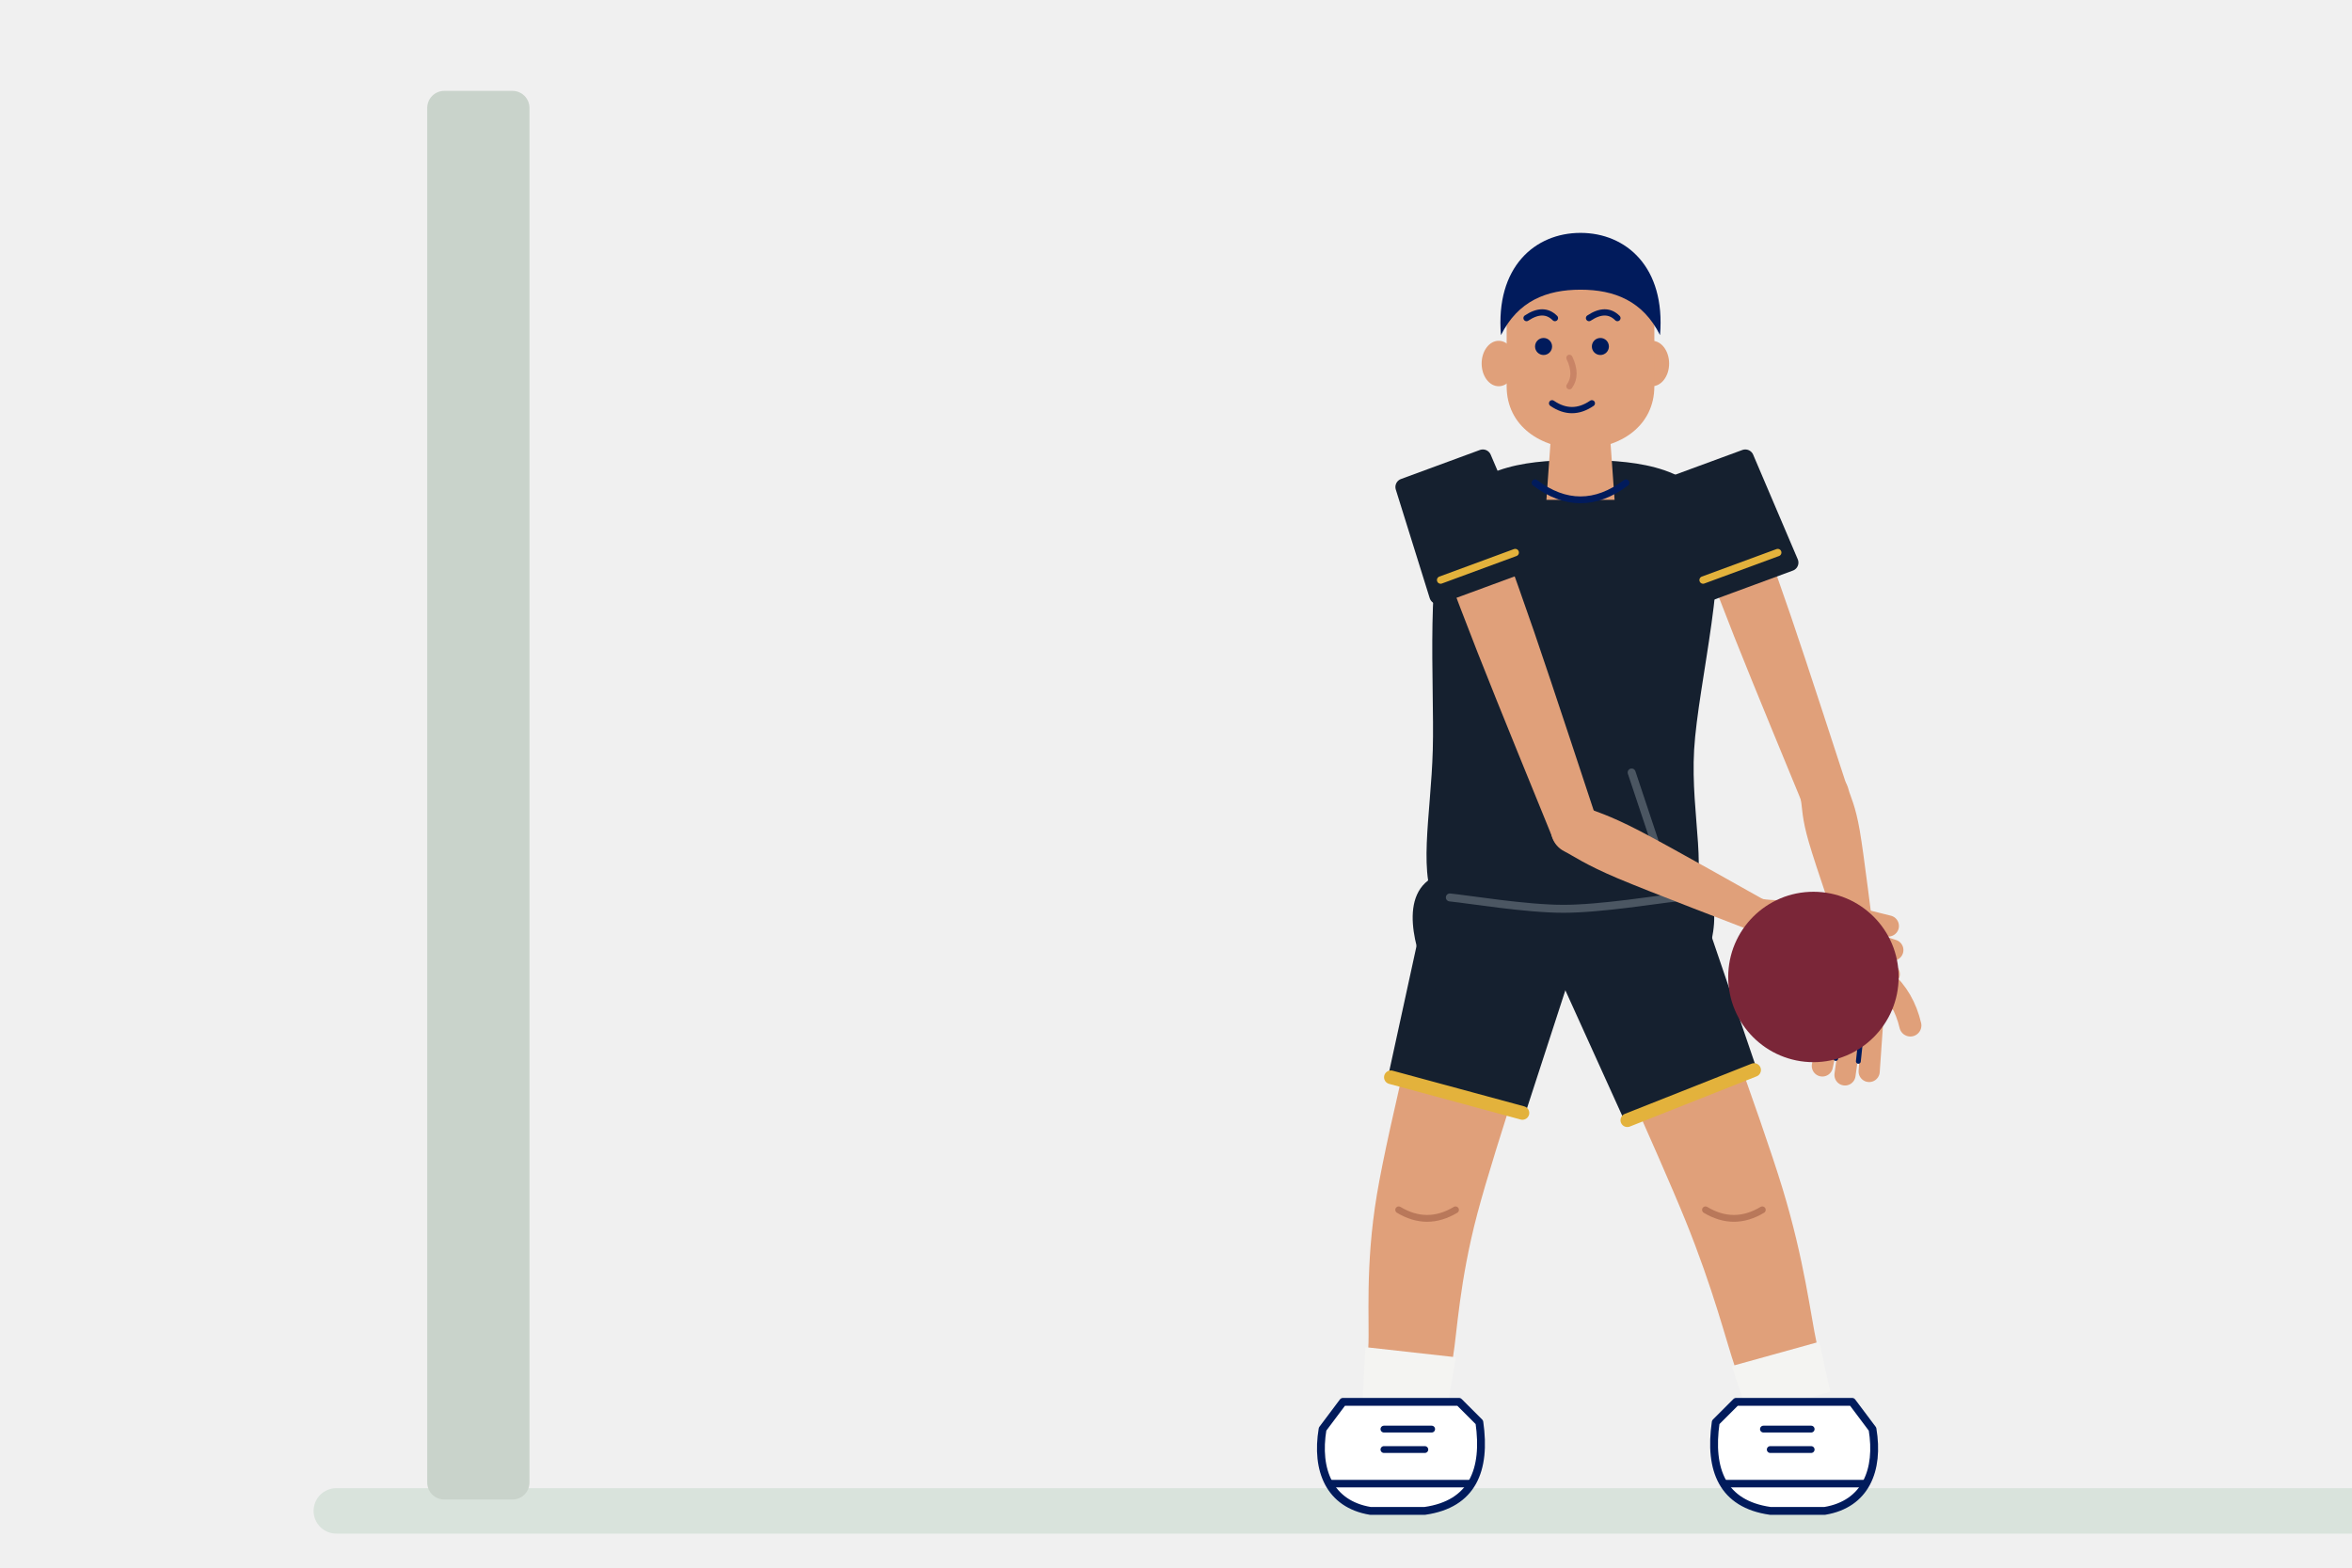
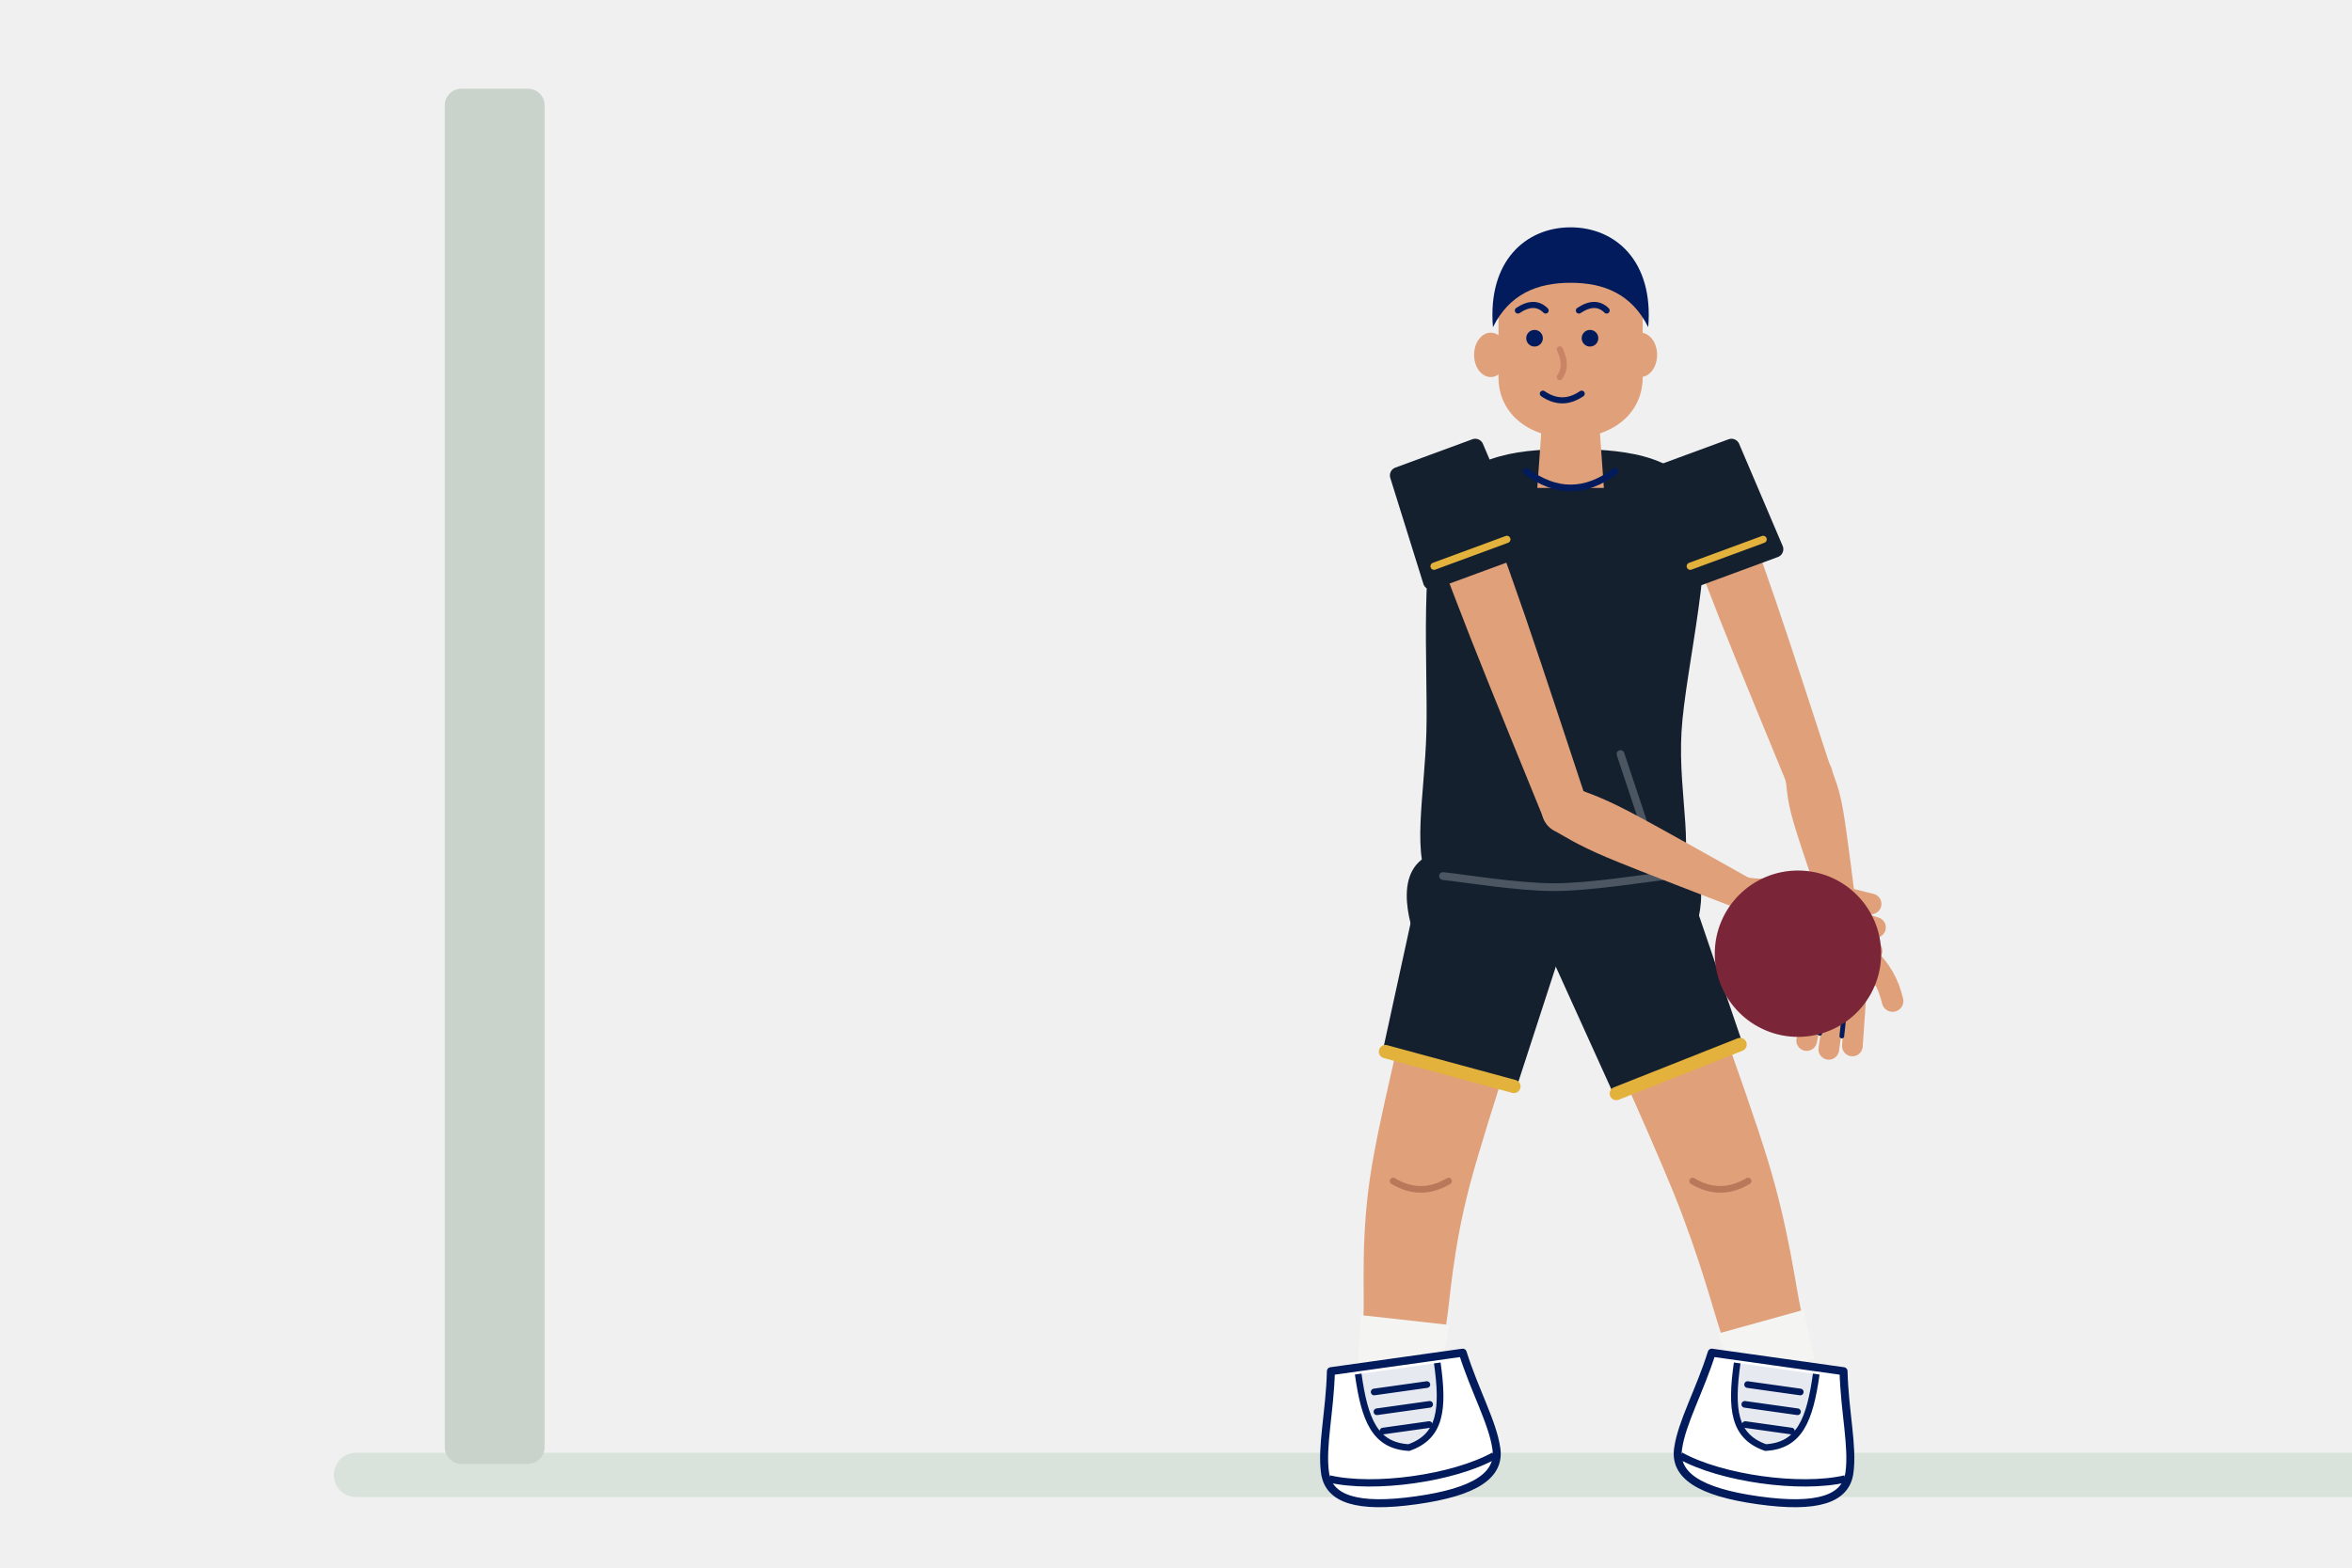
- <svg xmlns="http://www.w3.org/2000/svg" viewBox="-15.2 24.0 414.0 276.0" role="img" aria-label="Rotational Throw, ball at hip">
+ <svg xmlns="http://www.w3.org/2000/svg" viewBox="-20.2 24.0 424.1 282.7" role="img" aria-label="Rotational Throw, ball at hip">
  <rect x="40" y="286" width="400" height="8" rx="4" fill="#d9e3dc" />
  <rect x="60" y="40" width="18" height="248" rx="3" fill="#c9d3cb" />
  <path d="M239.56 271.83 C239.81 270.35 240.81 264.43 241.06 262.94 L225.15 261.18 C225.07 262.68 224.74 268.68 224.66 270.18 Z" fill="#f4f4f2" />
  <path d="M238.38 185.12 C236.51 193.32 229.28 221.64 227.16 234.32 C225.04 247.01 225.9 256.75 225.65 261.23 L240.56 262.89 C241.27 258.69 241.67 249.68 244.84 237.68 C248.02 225.68 257.15 198.68 259.62 190.88 A11 11 0 0 0 238.38 185.12 Z" fill="#e0a07a" />
  <path d="M231 237 q5 3 10 0" fill="none" stroke="#b9785a" stroke-width="1.2" stroke-linecap="round" stroke-linejoin="round" />
  <path d="M235.49 184.34 C234.43 189.21 230.19 208.67 229.13 213.53 L253.27 220.07 C254.81 215.33 260.97 196.39 262.51 191.66 A14 14 0 0 0 235.49 184.34 Z" fill="#15202f" />
  <path d="M229.62 213.66 L252.78 219.94" fill="none" stroke="#e3b23c" stroke-width="2.4" stroke-linecap="round" stroke-linejoin="round" />
-   <g transform="translate(232 272) scale(-1.2 1.2)">
-     <path d="M-11 2 C-12 9 -10 14 -3 15 L5 15 C11 14 13 9 12 3 L9 -1 L-8 -1 Z" fill="#FFFFFF" stroke="#011B5C" stroke-width="1.15" stroke-linejoin="round" />
-     <path d="M-10 11 H11" fill="none" stroke="#011B5C" stroke-width="1.1" />
-     <path d="M-4 3 h7 M-3 6 h6" stroke="#011B5C" stroke-width="1" stroke-linecap="round" />
+   <g transform="translate(232 272) rotate(-8) scale(-1.2 1.2)">
+     <path d="M-10 -2 C-11 4 -13 9 -13 13 C-13 17 -9 19 0 19 C9 19 13 17 13 13 C13 9 11 4 10 -2 Z" fill="#FFFFFF" stroke="#011B5C" stroke-width="1.2" stroke-linejoin="round" />
+     <path d="M-12.5 14 C-6 16.5 6 16.5 12.5 14" fill="none" stroke="#011B5C" stroke-width="1.1" />
+     <path d="M-6 -1 C-6 6 -5 10 0 11 C5 10 6 6 6 -1" fill="#e6eaf0" stroke="#011B5C" stroke-width="1" />
+     <path d="M-4 2 h8 M-4 5 h8 M-3.5 8 h7" stroke="#011B5C" stroke-width="1" stroke-linecap="round" />
  </g>
  <path d="M306.96 269.03 C306.64 267.56 305.35 261.69 305.03 260.22 L289.62 264.51 C290.1 265.93 292.02 271.62 292.51 273.04 Z" fill="#f4f4f2" />
  <path d="M260.77 192.05 C264.22 199.85 276.58 226.81 281.47 238.86 C286.36 250.92 288.66 260.12 290.1 264.37 L304.55 260.36 C303.55 255.82 302.42 245.87 298.53 233.14 C294.64 220.4 284.11 192.15 281.23 183.95 A11 11 0 0 0 260.77 192.05 Z" fill="#e0a07a" />
  <path d="M285 237 q5 3 10 0" fill="none" stroke="#b9785a" stroke-width="1.2" stroke-linecap="round" stroke-linejoin="round" />
  <path d="M257.98 193.15 C260.12 197.86 268.64 216.69 270.78 221.4 L294.02 212.2 C292.36 207.31 285.68 187.74 284.02 182.85 A14 14 0 0 0 257.98 193.15 Z" fill="#15202f" />
  <path d="M271.24 221.22 L293.56 212.38" fill="none" stroke="#e3b23c" stroke-width="2.4" stroke-linecap="round" stroke-linejoin="round" />
-   <g transform="translate(300 272) scale(1.2 1.2)">
-     <path d="M-11 2 C-12 9 -10 14 -3 15 L5 15 C11 14 13 9 12 3 L9 -1 L-8 -1 Z" fill="#FFFFFF" stroke="#011B5C" stroke-width="1.15" stroke-linejoin="round" />
-     <path d="M-10 11 H11" fill="none" stroke="#011B5C" stroke-width="1.1" />
-     <path d="M-4 3 h7 M-3 6 h6" stroke="#011B5C" stroke-width="1" stroke-linecap="round" />
+   <g transform="translate(300 272) rotate(8) scale(1.2 1.2)">
+     <path d="M-10 -2 C-11 4 -13 9 -13 13 C-13 17 -9 19 0 19 C9 19 13 17 13 13 C13 9 11 4 10 -2 Z" fill="#FFFFFF" stroke="#011B5C" stroke-width="1.2" stroke-linejoin="round" />
+     <path d="M-12.5 14 C-6 16.5 6 16.5 12.5 14" fill="none" stroke="#011B5C" stroke-width="1.1" />
+     <path d="M-6 -1 C-6 6 -5 10 0 11 C5 10 6 6 6 -1" fill="#e6eaf0" stroke="#011B5C" stroke-width="1" />
+     <path d="M-4 2 h8 M-4 5 h8 M-3.5 8 h7" stroke="#011B5C" stroke-width="1" stroke-linecap="round" />
  </g>
  <path d="M238 178 C245.67 175 274.33 175 282 178 C289.67 181 285.67 192 284 196 C282.33 200 276 202.33 272 202 C268 201.67 264 194 260 194 C256 194 252 201.67 248 202 C244 202.33 237.67 200 236 196 C234.33 192 230.33 181 238 178 Z" fill="#15202f" />
  <path d="M238 184 C234.17 178.67 236.68 167.67 237 156 C237.32 144.33 235.57 122.5 239.9 114 C244.23 105.5 255.3 105 263 105 C270.7 105 282.77 105.5 286.1 114 C289.43 122.5 283.68 144.33 283 156 C282.32 167.67 285.83 178.67 282 184 C278.17 189.33 267.33 188 260 188 C252.67 188 241.83 189.33 238 184 Z" fill="#15202f" />
  <path d="M240 182 C243.33 182.33 253.33 184 260 184 C266.67 184 276.67 182.33 280 182" fill="none" stroke="#4b5662" stroke-width="1.4" stroke-linecap="round" stroke-linejoin="round" />
  <path d="M246 136 C246.67 138 249.33 146 250 148" fill="none" stroke="#4b5662" stroke-width="1.4" stroke-linecap="round" stroke-linejoin="round" />
  <path d="M272 160 C272.67 162 275.33 170 276 172" fill="none" stroke="#4b5662" stroke-width="1.4" stroke-linecap="round" stroke-linejoin="round" />
  <path d="M257 112 L269 112 L268 98 L258 98 Z" fill="#e0a07a" />
  <path d="M255 109 q8 6 16 0" fill="none" stroke="#011B5C" stroke-width="1.2" stroke-linecap="round" stroke-linejoin="round" />
  <g transform="translate(263 86) rotate(0)">
    <ellipse cx="-14.4" cy="2" rx="3" ry="4" fill="#e0a07a" />
    <ellipse cx="12.6" cy="2" rx="3" ry="4" fill="#e0a07a" />
    <path d="M-13 -6 C-13 -16 -7 -19 0 -19 C7 -19 13 -16 13 -6 L13 6 C13 13 7 17 0 17 C-7 17 -13 13 -13 6 Z" fill="#e0a07a" />
    <path d="M-14 -3 C-15 -15 -8 -21 0 -21 C8 -21 15 -15 14 -3 C11 -9 6 -11 0 -11 C-6 -11 -11 -9 -14 -3 Z" fill="#011B5C" />
    <circle cx="-6.5" cy="-1" r="1.5" fill="#011B5C" />
    <circle cx="3.5" cy="-1" r="1.5" fill="#011B5C" />
    <path d="M-9.5 -6 q3 -2 5 0 M1.5 -6 q3 -2 5 0" fill="none" stroke="#011B5C" stroke-width="1.1" stroke-linecap="round" stroke-linejoin="round" />
    <path d="M-1.95 1 q1.44 3 0 5" fill="none" stroke="#c98466" stroke-width="1.1" stroke-linecap="round" stroke-linejoin="round" />
    <path d="M-5 9 q3.5 2.4 7 0" fill="none" stroke="#011B5C" stroke-width="1.1" stroke-linecap="round" stroke-linejoin="round" />
  </g>
  <path d="M260.17 173.89 C261.73 174.68 263.79 176.2 269.56 178.64 C275.33 181.08 290.6 186.88 294.81 188.53 L297.19 183.47 C293.24 181.28 279.04 173.21 273.48 170.32 C267.92 167.42 265.44 166.81 263.83 166.11 A4.3 4.3 0 0 0 260.17 173.89 Z" fill="#e0a07a" />
  <path d="M234.65 111.94 C236.35 116.42 240.97 128.91 244.87 138.83 C248.77 148.75 255.86 166.02 258.06 171.45 A4.2 4.2 0 0 0 265.94 168.55 C264.09 162.98 258.28 145.25 254.82 135.17 C251.35 125.09 246.77 112.58 245.15 108.06 Z" fill="#e0a07a" />
  <path d="M231.92 109.74 L237.89 128.86 L253.66 123.05 L245.81 104.63 Z" fill="#15202f" stroke="#15202f" stroke-width="3" stroke-linecap="round" stroke-linejoin="round" />
  <path d="M238.38 126.12 C240.57 125.31 249.33 122.09 251.51 121.28" fill="none" stroke="#e3b23c" stroke-width="1.3" stroke-linecap="round" stroke-linejoin="round" />
  <g transform="translate(296 186) rotate(110) scale(-1.08 1.08)">
    <path d="M-2.7 2.2 C-3 -1.4 -5.4 -5.6 -6.1 -9.4 C-6.4 -11.6 -5.4 -12.6 -3.6 -12.6 L3.8 -12.6 C5.6 -12.6 6.6 -11.4 6.5 -9.6 C6.2 -5.8 3.6 -1.6 2.9 2.2 Z" fill="#e0a07a" />
    <path d="M-4.35 -11.4 Q-4.87 -16.32 -5.29 -20.35" fill="none" stroke="#e0a07a" stroke-width="3.45" stroke-linecap="round" stroke-linejoin="round" />
    <path d="M-1.15 -11.4 Q-1.35 -17.01 -1.51 -21.59" fill="none" stroke="#e0a07a" stroke-width="3.45" stroke-linecap="round" stroke-linejoin="round" />
    <path d="M2.05 -11.4 Q2.23 -16.57 2.38 -20.79" fill="none" stroke="#e0a07a" stroke-width="3.45" stroke-linecap="round" stroke-linejoin="round" />
    <path d="M5.05 -11.4 Q5.48 -15.45 5.82 -18.76" fill="none" stroke="#e0a07a" stroke-width="3.45" stroke-linecap="round" stroke-linejoin="round" />
    <path d="M-5 -5.2 C-7.6 -6.8 -9.4 -9 -10.6 -11.8" fill="none" stroke="#e0a07a" stroke-width="3.6" stroke-linecap="round" stroke-linejoin="round" />
    <path d="M-3.6 -2.4 C-5.8 -5.2 -7.6 -7 -9.6 -9.4 L-5.6 -10 Z" fill="#e0a07a" />
    <path d="M-3.27 -19.03 L-2.84 -12.72" fill="none" stroke="#011B5C" stroke-width="0.79" stroke-linecap="round" stroke-linejoin="round" />
    <path d="M0.44 -19.21 L0.45 -12.75" fill="none" stroke="#011B5C" stroke-width="0.79" stroke-linecap="round" stroke-linejoin="round" />
    <path d="M3.99 -18.08 L3.63 -12.55" fill="none" stroke="#011B5C" stroke-width="0.79" stroke-linecap="round" stroke-linejoin="round" />
  </g>
  <path d="M301.81 164.97 C302.04 166.19 301.95 168.04 303.2 172.31 C304.44 176.59 308.26 187.58 309.27 190.63 L314.73 189.37 C314.3 186.18 312.92 174.64 312.16 170.25 C311.41 165.86 310.52 164.24 310.19 163.03 A4.3 4.3 0 0 0 301.81 164.97 Z" fill="#e0a07a" />
  <path d="M280.85 111.94 C282.38 115.97 286.55 127.21 290.08 136.13 C293.62 145.05 300.06 160.57 302.06 165.45 A4.2 4.2 0 0 0 309.94 162.55 C308.29 157.53 303.13 141.55 300.03 132.47 C296.93 123.39 292.8 112.13 291.35 108.06 Z" fill="#e0a07a" />
  <path d="M278.12 109.74 L284.1 128.86 L299.86 123.05 L292.01 104.63 Z" fill="#15202f" stroke="#15202f" stroke-width="3" stroke-linecap="round" stroke-linejoin="round" />
  <path d="M284.58 126.12 C286.77 125.31 295.53 122.09 297.72 121.28" fill="none" stroke="#e3b23c" stroke-width="1.3" stroke-linecap="round" stroke-linejoin="round" />
  <g transform="translate(312 190) rotate(190) scale(1.08 1.08)">
    <path d="M-2.7 2.2 C-3 -1.4 -5.4 -5.6 -6.1 -9.4 C-6.4 -11.6 -5.4 -12.6 -3.6 -12.6 L3.8 -12.6 C5.6 -12.6 6.6 -11.4 6.5 -9.6 C6.2 -5.8 3.6 -1.6 2.9 2.2 Z" fill="#e0a07a" />
    <path d="M-4.35 -11.4 Q-4.87 -16.32 -5.29 -20.35" fill="none" stroke="#e0a07a" stroke-width="3.45" stroke-linecap="round" stroke-linejoin="round" />
    <path d="M-1.15 -11.4 Q-1.35 -17.01 -1.51 -21.59" fill="none" stroke="#e0a07a" stroke-width="3.45" stroke-linecap="round" stroke-linejoin="round" />
    <path d="M2.05 -11.4 Q2.23 -16.57 2.38 -20.79" fill="none" stroke="#e0a07a" stroke-width="3.45" stroke-linecap="round" stroke-linejoin="round" />
    <path d="M5.05 -11.4 Q5.48 -15.45 5.82 -18.76" fill="none" stroke="#e0a07a" stroke-width="3.45" stroke-linecap="round" stroke-linejoin="round" />
    <path d="M-5 -5.2 C-7.6 -6.8 -9.4 -9 -10.6 -11.8" fill="none" stroke="#e0a07a" stroke-width="3.6" stroke-linecap="round" stroke-linejoin="round" />
    <path d="M-3.6 -2.4 C-5.8 -5.2 -7.6 -7 -9.6 -9.4 L-5.6 -10 Z" fill="#e0a07a" />
    <path d="M-3.27 -19.03 L-2.84 -12.72" fill="none" stroke="#011B5C" stroke-width="0.79" stroke-linecap="round" stroke-linejoin="round" />
    <path d="M0.44 -19.21 L0.45 -12.75" fill="none" stroke="#011B5C" stroke-width="0.79" stroke-linecap="round" stroke-linejoin="round" />
    <path d="M3.99 -18.08 L3.63 -12.55" fill="none" stroke="#011B5C" stroke-width="0.79" stroke-linecap="round" stroke-linejoin="round" />
  </g>
  <circle cx="304" cy="196" r="15" fill="#7a2638" />
</svg>
